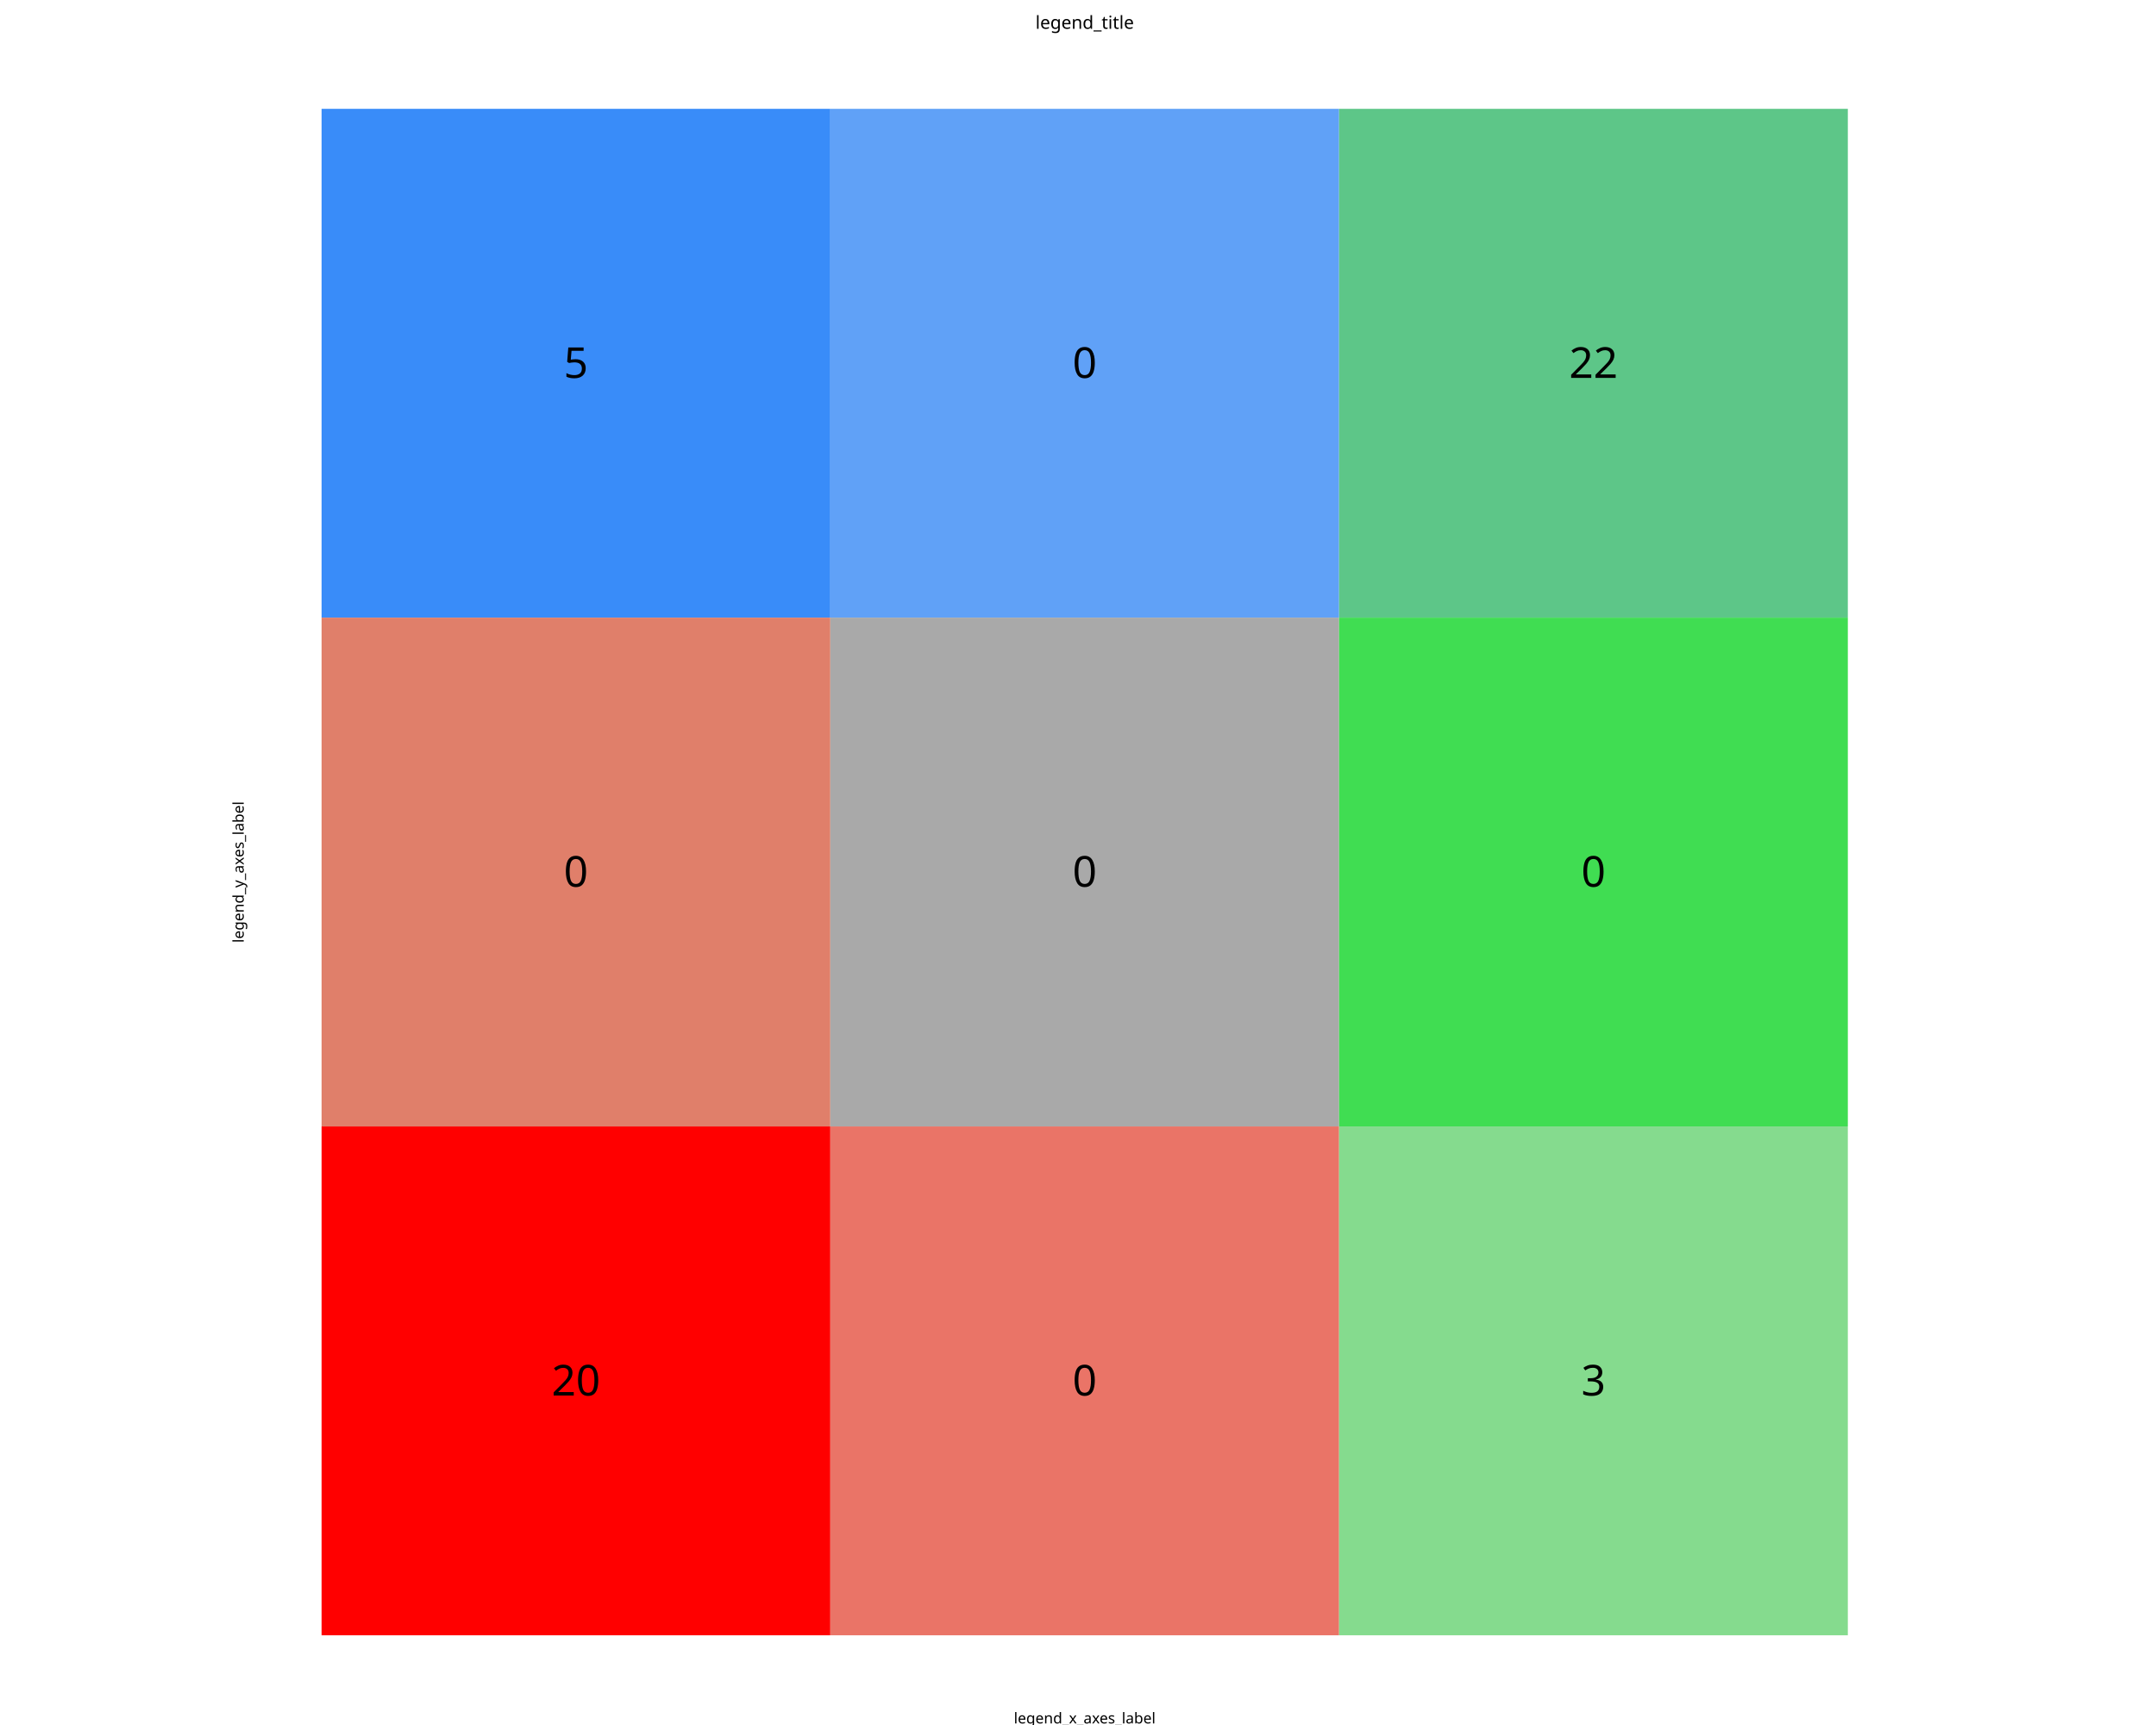
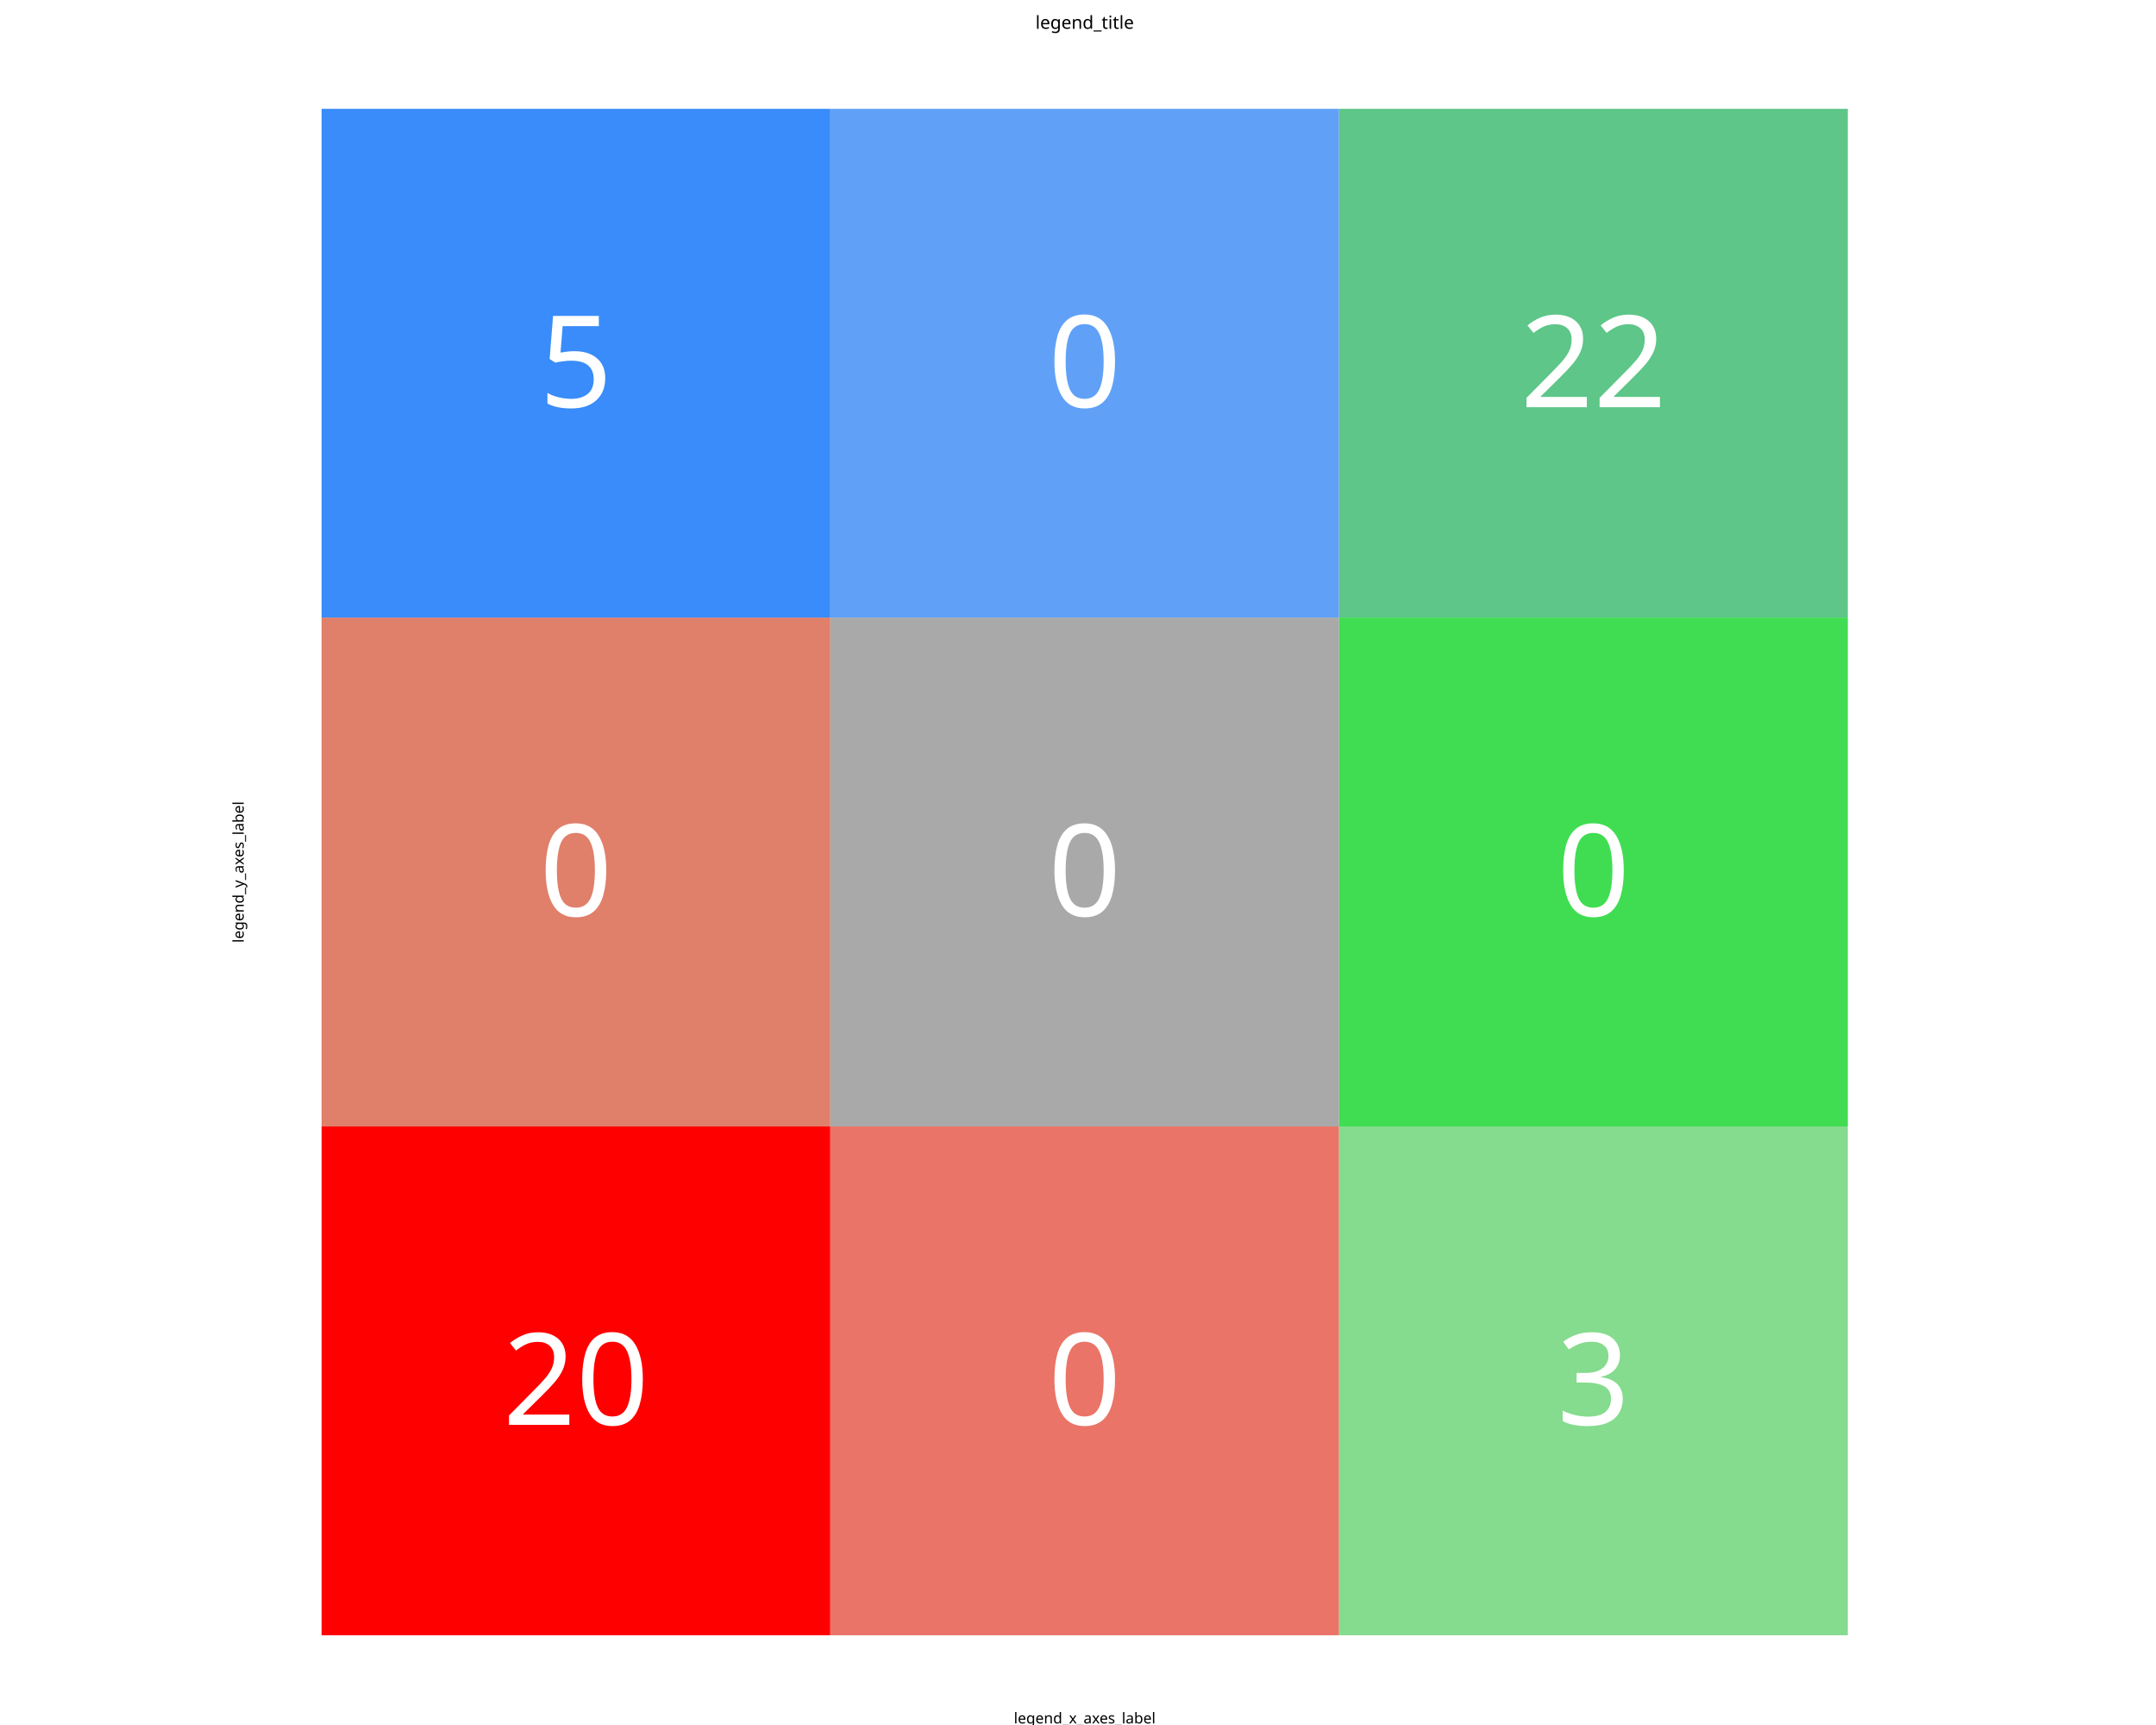
<svg xmlns="http://www.w3.org/2000/svg" class="svglite" data-engine-version="2.0" width="720.00pt" height="576.00pt" viewBox="0 0 720.00 576.00">
  <defs>
    <style type="text/css">
    .svglite line, .svglite polyline, .svglite polygon, .svglite path, .svglite rect, .svglite circle {
      fill: none;
      stroke: #000000;
      stroke-linecap: round;
      stroke-linejoin: round;
      stroke-miterlimit: 10.00;
    }
  </style>
  </defs>
  <rect width="100%" height="100%" style="stroke: none; fill: #FFFFFF;" />
  <defs>
    <clipPath id="cpMC4wMHw3MjAuMDB8MC4wMHw1NzYuMDA=">
      <rect x="0.00" y="0.00" width="720.00" height="576.00" />
    </clipPath>
  </defs>
  <g clip-path="url(#cpMC4wMHw3MjAuMDB8MC4wMHw1NzYuMDA=)">
</g>
  <defs>
    <clipPath id="cpODEuOTF8NjQyLjU3fDEwLjg1fDU3MS41Mg==">
      <rect x="81.91" y="10.85" width="560.67" height="560.67" />
    </clipPath>
  </defs>
  <g clip-path="url(#cpODEuOTF8NjQyLjU3fDEwLjg1fDU3MS41Mg==)">
    <rect x="107.39" y="36.34" width="169.90" height="169.90" style="stroke-width: 0.21; stroke: none; stroke-linecap: butt; stroke-linejoin: miter; fill: #398CF9;" />
    <rect x="277.29" y="36.34" width="169.90" height="169.90" style="stroke-width: 0.21; stroke: none; stroke-linecap: butt; stroke-linejoin: miter; fill: #60A1F7;" />
    <rect x="447.19" y="36.34" width="169.90" height="169.90" style="stroke-width: 0.21; stroke: none; stroke-linecap: butt; stroke-linejoin: miter; fill: #5DC688;" />
    <rect x="107.39" y="206.24" width="169.90" height="169.90" style="stroke-width: 0.21; stroke: none; stroke-linecap: butt; stroke-linejoin: miter; fill: #E07F6A;" />
    <rect x="277.29" y="206.24" width="169.90" height="169.90" style="stroke-width: 0.21; stroke: none; stroke-linecap: butt; stroke-linejoin: miter; fill: #A9A9A9;" />
    <rect x="447.19" y="206.24" width="169.90" height="169.90" style="stroke-width: 0.21; stroke: none; stroke-linecap: butt; stroke-linejoin: miter; fill: #40DD52;" />
    <rect x="107.39" y="376.14" width="169.90" height="169.90" style="stroke-width: 0.21; stroke: none; stroke-linecap: butt; stroke-linejoin: miter; fill: #FF0000;" />
    <rect x="277.29" y="376.14" width="169.90" height="169.90" style="stroke-width: 0.21; stroke: none; stroke-linecap: butt; stroke-linejoin: miter; fill: #EA7467;" />
    <rect x="447.19" y="376.14" width="169.90" height="169.90" style="stroke-width: 0.21; stroke: none; stroke-linecap: butt; stroke-linejoin: miter; fill: #85DB8E;" />
-     <text x="192.34" y="126.18" text-anchor="middle" style="font-size: 14.23px; font-family: sans;" textLength="7.91px" lengthAdjust="spacingAndGlyphs">5</text>
-     <text x="362.24" y="126.18" text-anchor="middle" style="font-size: 14.23px; font-family: sans;" textLength="7.91px" lengthAdjust="spacingAndGlyphs">0</text>
-     <text x="532.14" y="126.18" text-anchor="middle" style="font-size: 14.23px; font-family: sans;" textLength="15.83px" lengthAdjust="spacingAndGlyphs">22</text>
-     <text x="192.34" y="296.08" text-anchor="middle" style="font-size: 14.23px; font-family: sans;" textLength="7.91px" lengthAdjust="spacingAndGlyphs">0</text>
-     <text x="362.24" y="296.08" text-anchor="middle" style="font-size: 14.23px; font-family: sans;" textLength="7.91px" lengthAdjust="spacingAndGlyphs">0</text>
-     <text x="532.14" y="296.08" text-anchor="middle" style="font-size: 14.23px; font-family: sans;" textLength="7.91px" lengthAdjust="spacingAndGlyphs">0</text>
-     <text x="192.34" y="465.98" text-anchor="middle" style="font-size: 14.23px; font-family: sans;" textLength="15.83px" lengthAdjust="spacingAndGlyphs">20</text>
-     <text x="362.24" y="465.98" text-anchor="middle" style="font-size: 14.23px; font-family: sans;" textLength="7.91px" lengthAdjust="spacingAndGlyphs">0</text>
-     <text x="532.14" y="465.98" text-anchor="middle" style="font-size: 14.23px; font-family: sans;" textLength="7.91px" lengthAdjust="spacingAndGlyphs">3</text>
+     <text x="192.34" y="135.97" text-anchor="middle" style="font-size: 42.68px; fill: #FFFFFF; font-family: sans;" textLength="23.74px" lengthAdjust="spacingAndGlyphs">5</text>
+     <text x="362.24" y="135.97" text-anchor="middle" style="font-size: 42.68px; fill: #FFFFFF; font-family: sans;" textLength="23.74px" lengthAdjust="spacingAndGlyphs">0</text>
+     <text x="532.14" y="135.97" text-anchor="middle" style="font-size: 42.68px; fill: #FFFFFF; font-family: sans;" textLength="47.48px" lengthAdjust="spacingAndGlyphs">22</text>
+     <text x="192.34" y="305.87" text-anchor="middle" style="font-size: 42.68px; fill: #FFFFFF; font-family: sans;" textLength="23.74px" lengthAdjust="spacingAndGlyphs">0</text>
+     <text x="362.24" y="305.87" text-anchor="middle" style="font-size: 42.68px; fill: #FFFFFF; font-family: sans;" textLength="23.74px" lengthAdjust="spacingAndGlyphs">0</text>
+     <text x="532.14" y="305.87" text-anchor="middle" style="font-size: 42.68px; fill: #FFFFFF; font-family: sans;" textLength="23.74px" lengthAdjust="spacingAndGlyphs">0</text>
+     <text x="192.34" y="475.77" text-anchor="middle" style="font-size: 42.68px; fill: #FFFFFF; font-family: sans;" textLength="47.48px" lengthAdjust="spacingAndGlyphs">20</text>
+     <text x="362.24" y="475.77" text-anchor="middle" style="font-size: 42.68px; fill: #FFFFFF; font-family: sans;" textLength="23.74px" lengthAdjust="spacingAndGlyphs">0</text>
+     <text x="532.14" y="475.77" text-anchor="middle" style="font-size: 42.68px; fill: #FFFFFF; font-family: sans;" textLength="23.74px" lengthAdjust="spacingAndGlyphs">3</text>
  </g>
  <g clip-path="url(#cpMC4wMHw3MjAuMDB8MC4wMHw1NzYuMDA=)">
    <text x="362.24" y="575.48" text-anchor="middle" style="font-size: 5.00px; font-family: sans;" textLength="46.99px" lengthAdjust="spacingAndGlyphs">legend_x_axes_label</text>
    <text transform="translate(81.39,291.19) rotate(-90)" text-anchor="middle" style="font-size: 5.00px; font-family: sans;" textLength="46.99px" lengthAdjust="spacingAndGlyphs">legend_y_axes_label</text>
    <text x="362.24" y="9.61" text-anchor="middle" style="font-size: 6.00px; font-family: sans;" textLength="30.69px" lengthAdjust="spacingAndGlyphs">legend_title</text>
  </g>
</svg>
